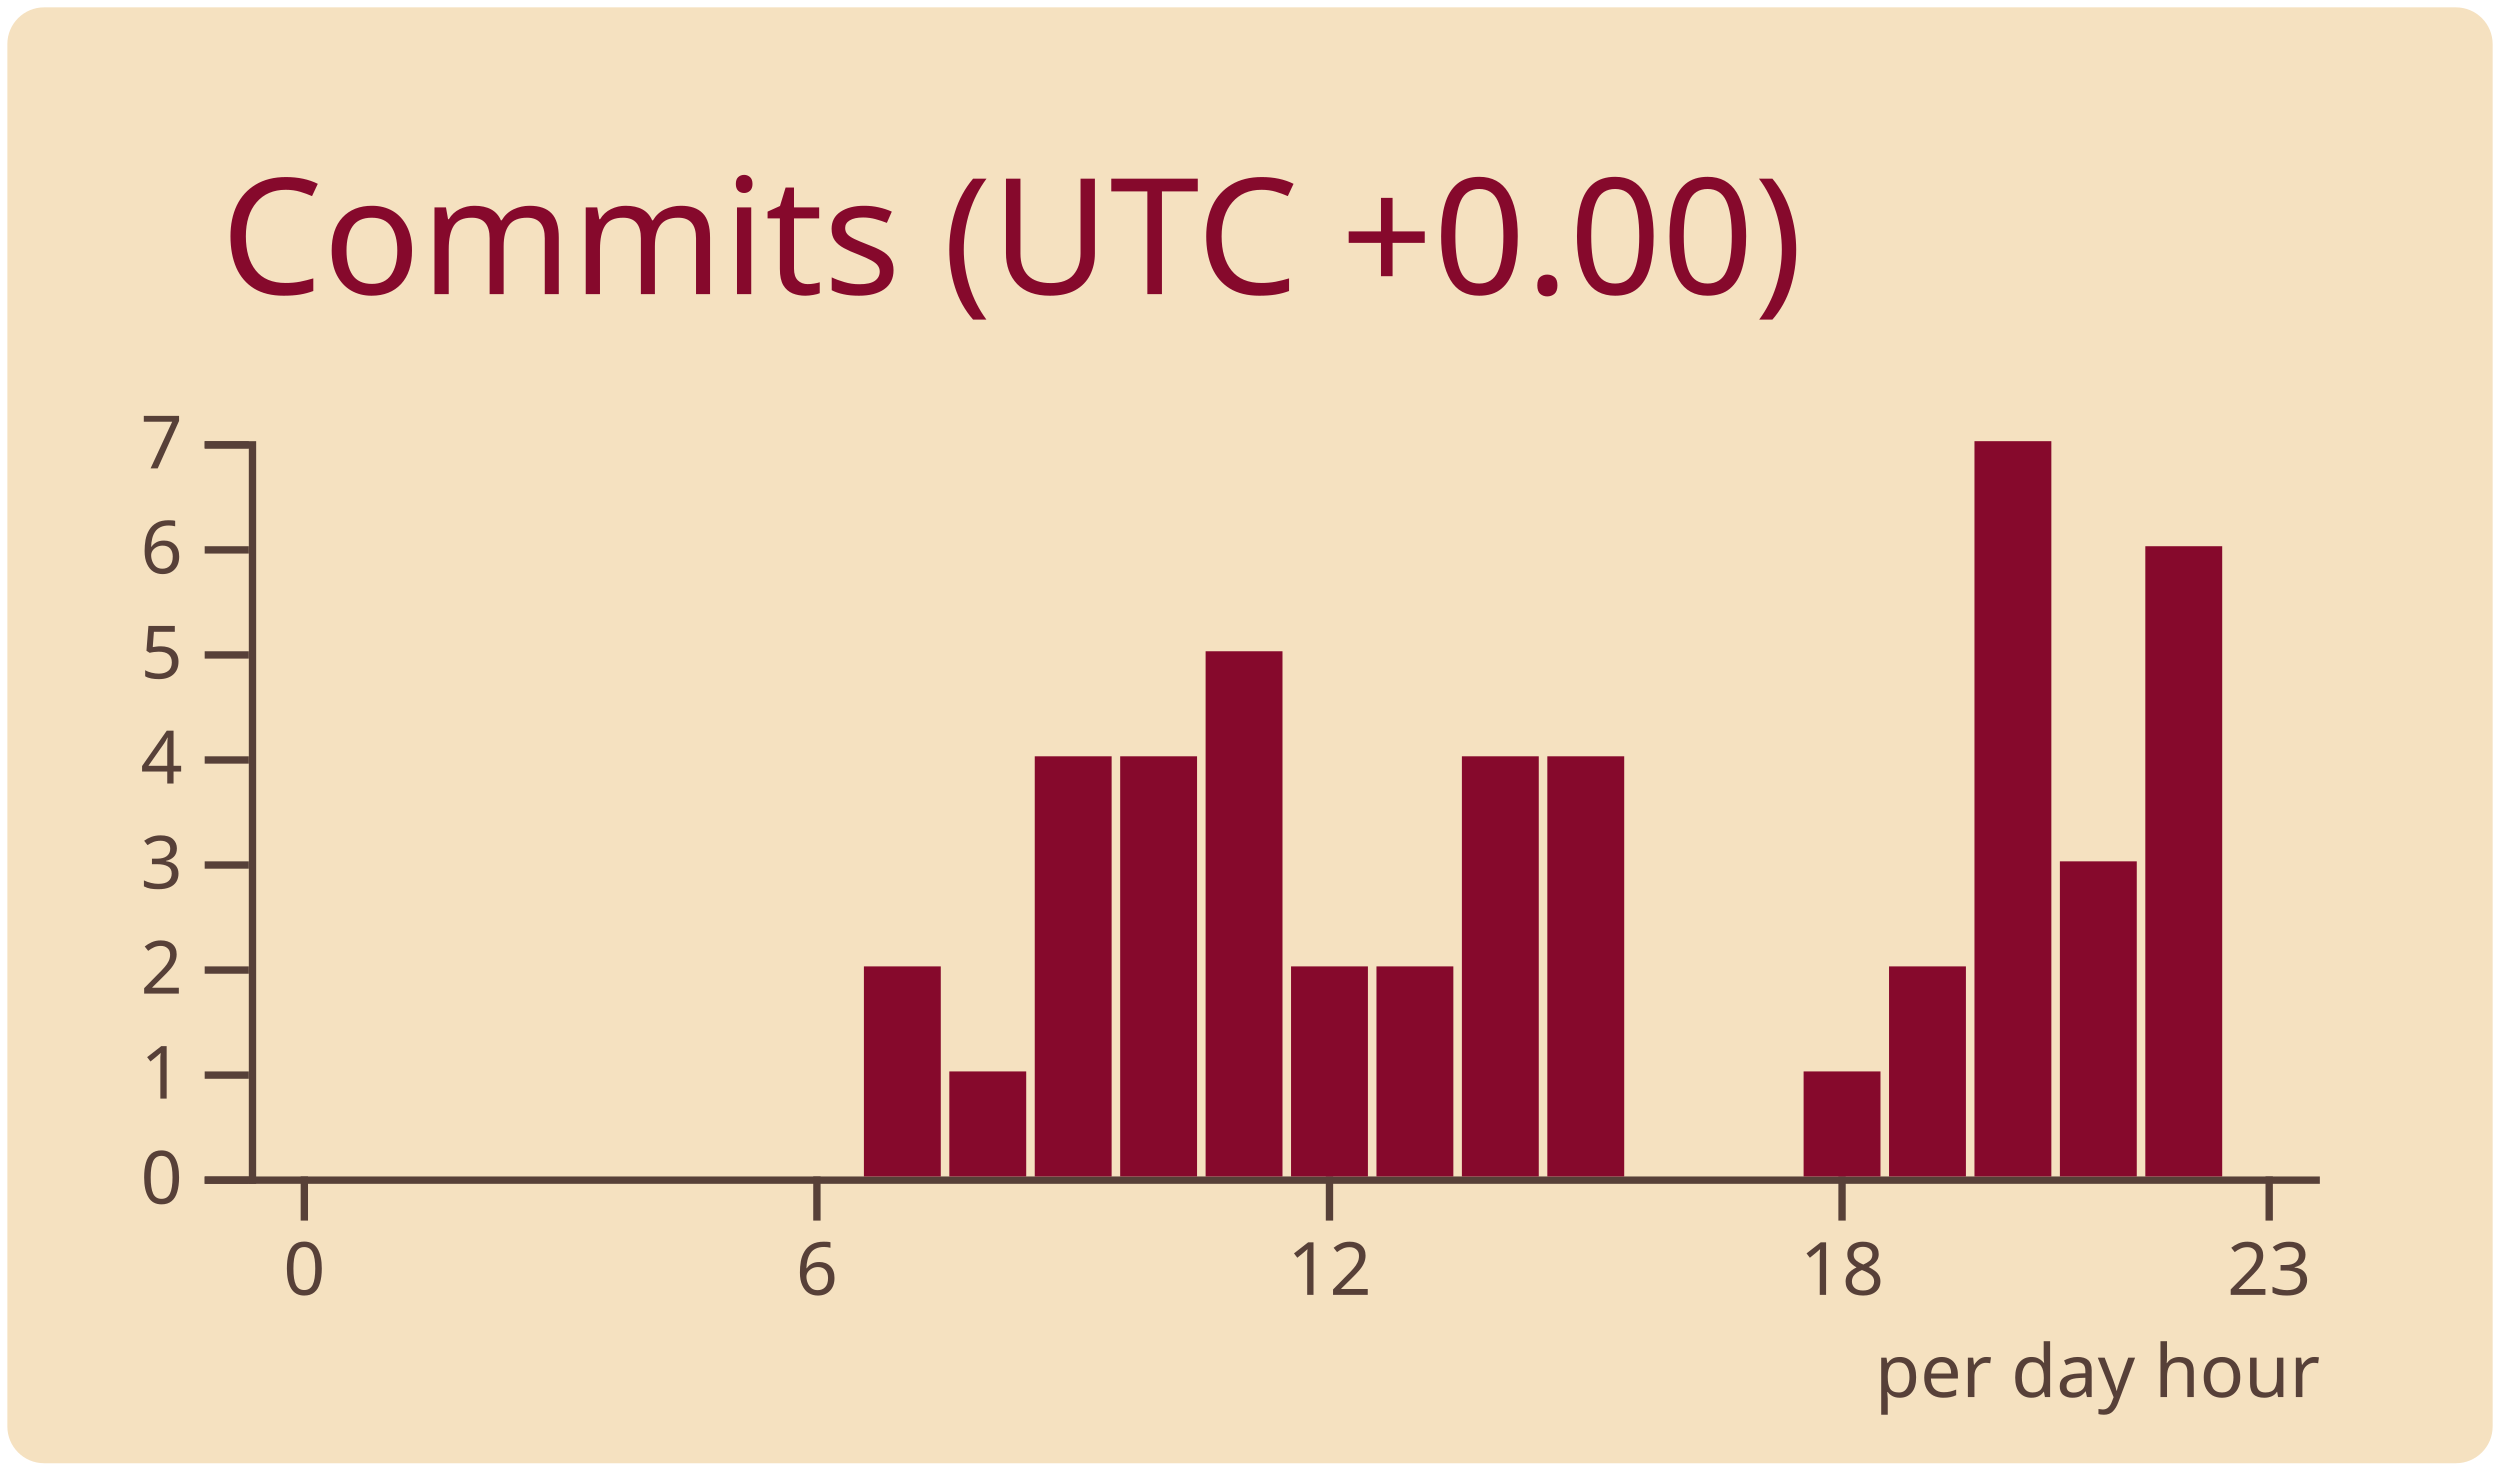
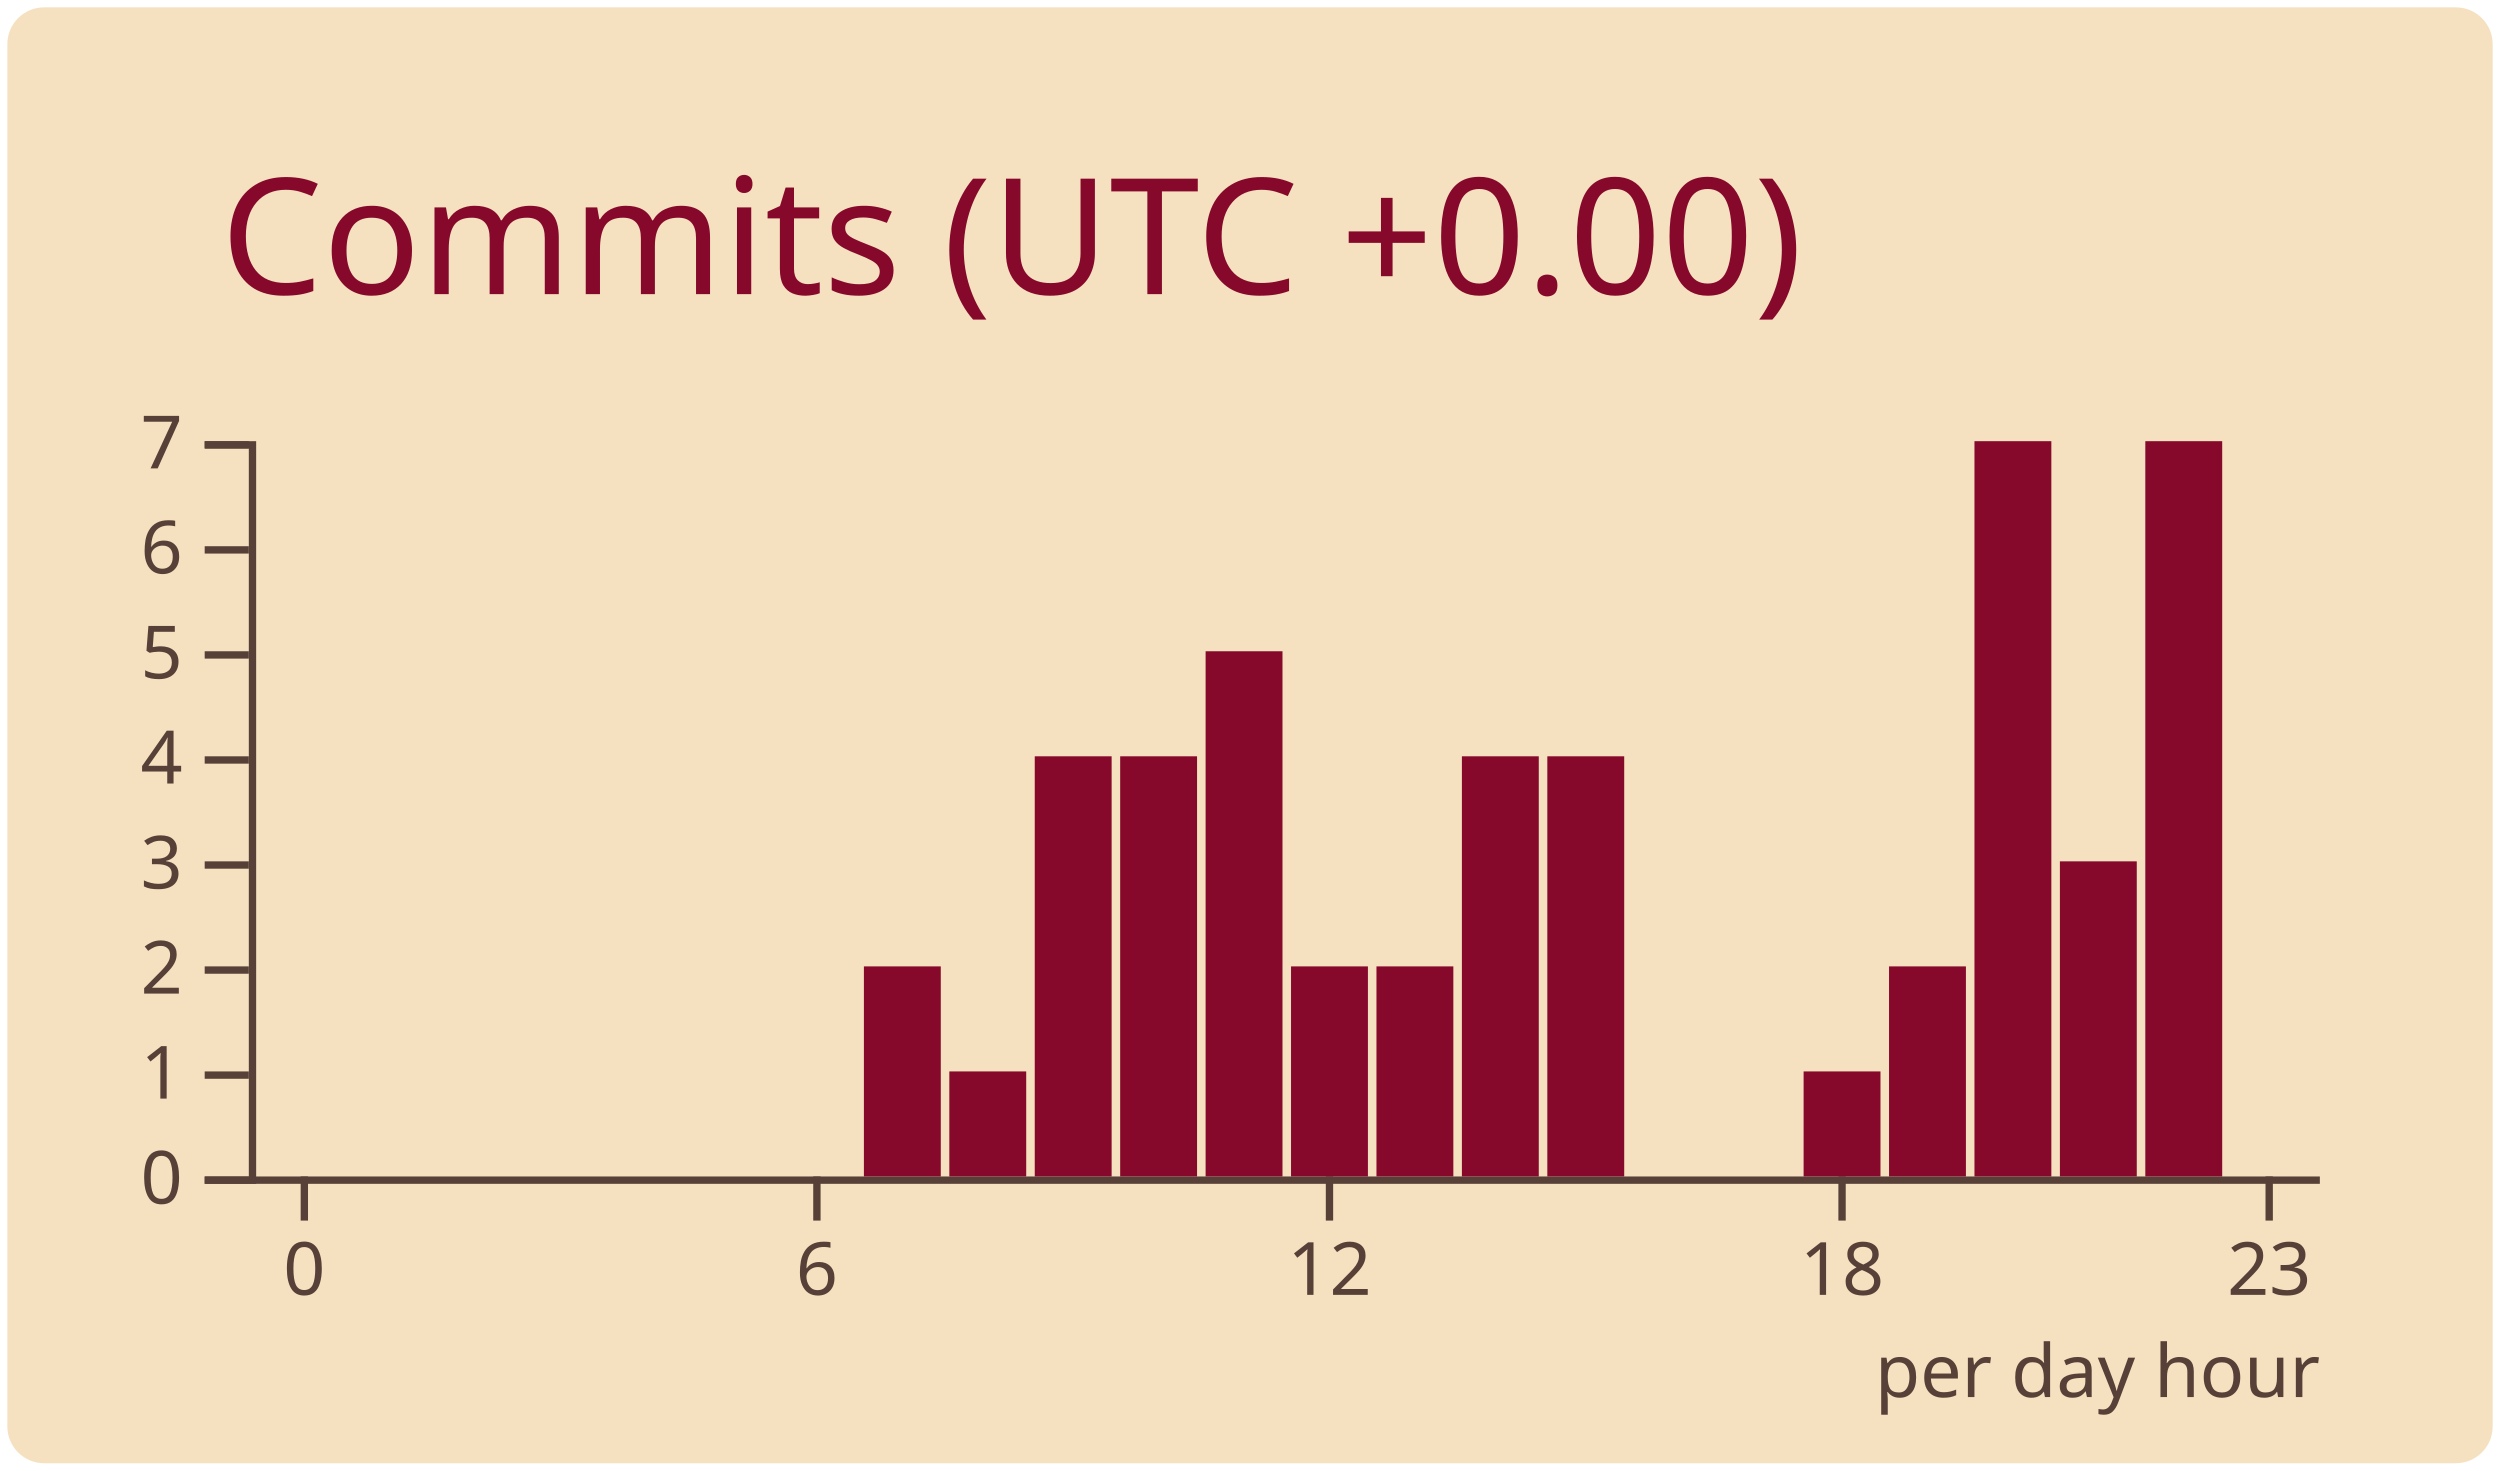
<svg xmlns="http://www.w3.org/2000/svg" width="340" height="200" viewBox="0 0 340 200">
  <style>* {
          font-family: 'Segoe UI', Ubuntu, "Helvetica Neue", Sans-Serif
        }</style>
  <rect x="1" y="1" rx="5" ry="5" height="99%" width="99.412%" stroke="#000000" stroke-width="1" fill="#f5e1c0" stroke-opacity="0" />
  <text x="30" y="40" style="font-size: 22px; fill: #86092c;">Commits (UTC +0.00)</text>
  <g transform="translate(0,40)">
    <g color="#86092c" transform="translate(35,20)">
      <g color="#574038" transform="translate(0,100)" fill="none" font-size="10" font-family="sans-serif" text-anchor="middle">
        <path class="domain" stroke="currentColor" d="M-1.162,0.5H280.5" />
        <g class="tick" opacity="1" transform="translate(6.390041,0)">
          <line stroke="currentColor" y2="6" />
          <text fill="currentColor" y="9" dy="0.71em">0</text>
        </g>
        <g class="tick" opacity="1" transform="translate(76.09959,0)">
          <line stroke="currentColor" y2="6" />
          <text fill="currentColor" y="9" dy="0.71em">6</text>
        </g>
        <g class="tick" opacity="1" transform="translate(145.8091,0)">
          <line stroke="currentColor" y2="6" />
          <text fill="currentColor" y="9" dy="0.71em">12</text>
        </g>
        <g class="tick" opacity="1" transform="translate(215.5187,0)">
          <line stroke="currentColor" y2="6" />
          <text fill="currentColor" y="9" dy="0.71em">18</text>
        </g>
        <g class="tick" opacity="1" transform="translate(273.61,0)">
          <line stroke="currentColor" y2="6" />
          <text fill="currentColor" y="9" dy="0.71em">23</text>
        </g>
      </g>
      <g color="#574038" transform="translate(-1.161826,0)" fill="none" font-size="10" font-family="sans-serif" text-anchor="end">
        <path class="domain" stroke="currentColor" d="M-6,100.5H0.5V0.5H-6" />
        <g class="tick" opacity="1" transform="translate(0,100.5)">
          <line stroke="currentColor" x2="-6" />
          <text fill="currentColor" x="-9" dy="0.32em">0</text>
        </g>
        <g class="tick" opacity="1" transform="translate(0,86.21429)">
          <line stroke="currentColor" x2="-6" />
          <text fill="currentColor" x="-9" dy="0.32em">1</text>
        </g>
        <g class="tick" opacity="1" transform="translate(0,71.92857)">
          <line stroke="currentColor" x2="-6" />
          <text fill="currentColor" x="-9" dy="0.32em">2</text>
        </g>
        <g class="tick" opacity="1" transform="translate(0,57.64286)">
          <line stroke="currentColor" x2="-6" />
          <text fill="currentColor" x="-9" dy="0.32em">3</text>
        </g>
        <g class="tick" opacity="1" transform="translate(0,43.35714)">
          <line stroke="currentColor" x2="-6" />
          <text fill="currentColor" x="-9" dy="0.32em">4</text>
        </g>
        <g class="tick" opacity="1" transform="translate(0,29.07143)">
          <line stroke="currentColor" x2="-6" />
          <text fill="currentColor" x="-9" dy="0.32em">5</text>
        </g>
        <g class="tick" opacity="1" transform="translate(0,14.78571)">
          <line stroke="currentColor" x2="-6" />
          <text fill="currentColor" x="-9" dy="0.32em">6</text>
        </g>
        <g class="tick" opacity="1" transform="translate(0,0.5)">
          <line stroke="currentColor" x2="-6" />
          <text fill="currentColor" x="-9" dy="0.32em">7</text>
        </g>
      </g>
      <rect class="bar" fill="#86092c" x="1.162" y="100" width="10.456" height="0" />
      <rect class="bar" fill="#86092c" x="12.78" y="100" width="10.456" height="0" />
      <rect class="bar" fill="#86092c" x="24.398" y="100" width="10.456" height="0" />
      <rect class="bar" fill="#86092c" x="36.017" y="100" width="10.456" height="0" />
      <rect class="bar" fill="#86092c" x="47.635" y="100" width="10.456" height="0" />
      <rect class="bar" fill="#86092c" x="59.253" y="100" width="10.456" height="0" />
      <rect class="bar" fill="#86092c" x="70.871" y="100" width="10.456" height="0" />
      <rect class="bar" fill="#86092c" x="82.49" y="71.429" width="10.456" height="28.571" />
      <rect class="bar" fill="#86092c" x="94.108" y="85.714" width="10.456" height="14.286" />
      <rect class="bar" fill="#86092c" x="105.726" y="42.857" width="10.456" height="57.143" />
      <rect class="bar" fill="#86092c" x="117.344" y="42.857" width="10.456" height="57.143" />
      <rect class="bar" fill="#86092c" x="128.963" y="28.571" width="10.456" height="71.429" />
      <rect class="bar" fill="#86092c" x="140.581" y="71.429" width="10.456" height="28.571" />
      <rect class="bar" fill="#86092c" x="152.199" y="71.429" width="10.456" height="28.571" />
      <rect class="bar" fill="#86092c" x="163.817" y="42.857" width="10.456" height="57.143" />
      <rect class="bar" fill="#86092c" x="175.436" y="42.857" width="10.456" height="57.143" />
      <rect class="bar" fill="#86092c" x="187.054" y="100" width="10.456" height="0" />
      <rect class="bar" fill="#86092c" x="198.672" y="100" width="10.456" height="0" />
      <rect class="bar" fill="#86092c" x="210.29" y="85.714" width="10.456" height="14.286" />
      <rect class="bar" fill="#86092c" x="221.909" y="71.429" width="10.456" height="28.571" />
      <rect class="bar" fill="#86092c" x="233.527" y="0" width="10.456" height="100" />
      <rect class="bar" fill="#86092c" x="245.145" y="57.143" width="10.456" height="42.857" />
-       <rect class="bar" fill="#86092c" x="256.763" y="14.286" width="10.456" height="85.714" />
+       <rect class="bar" fill="#86092c" x="256.763" y="0" width="10.456" height="100" />
      <rect class="bar" fill="#86092c" x="268.382" y="100" width="10.456" height="0" />
      <g>
        <text y="130" x="220" style="fill: #574038; font-size: 10px;">per day hour</text>
      </g>
    </g>
  </g>
</svg>
